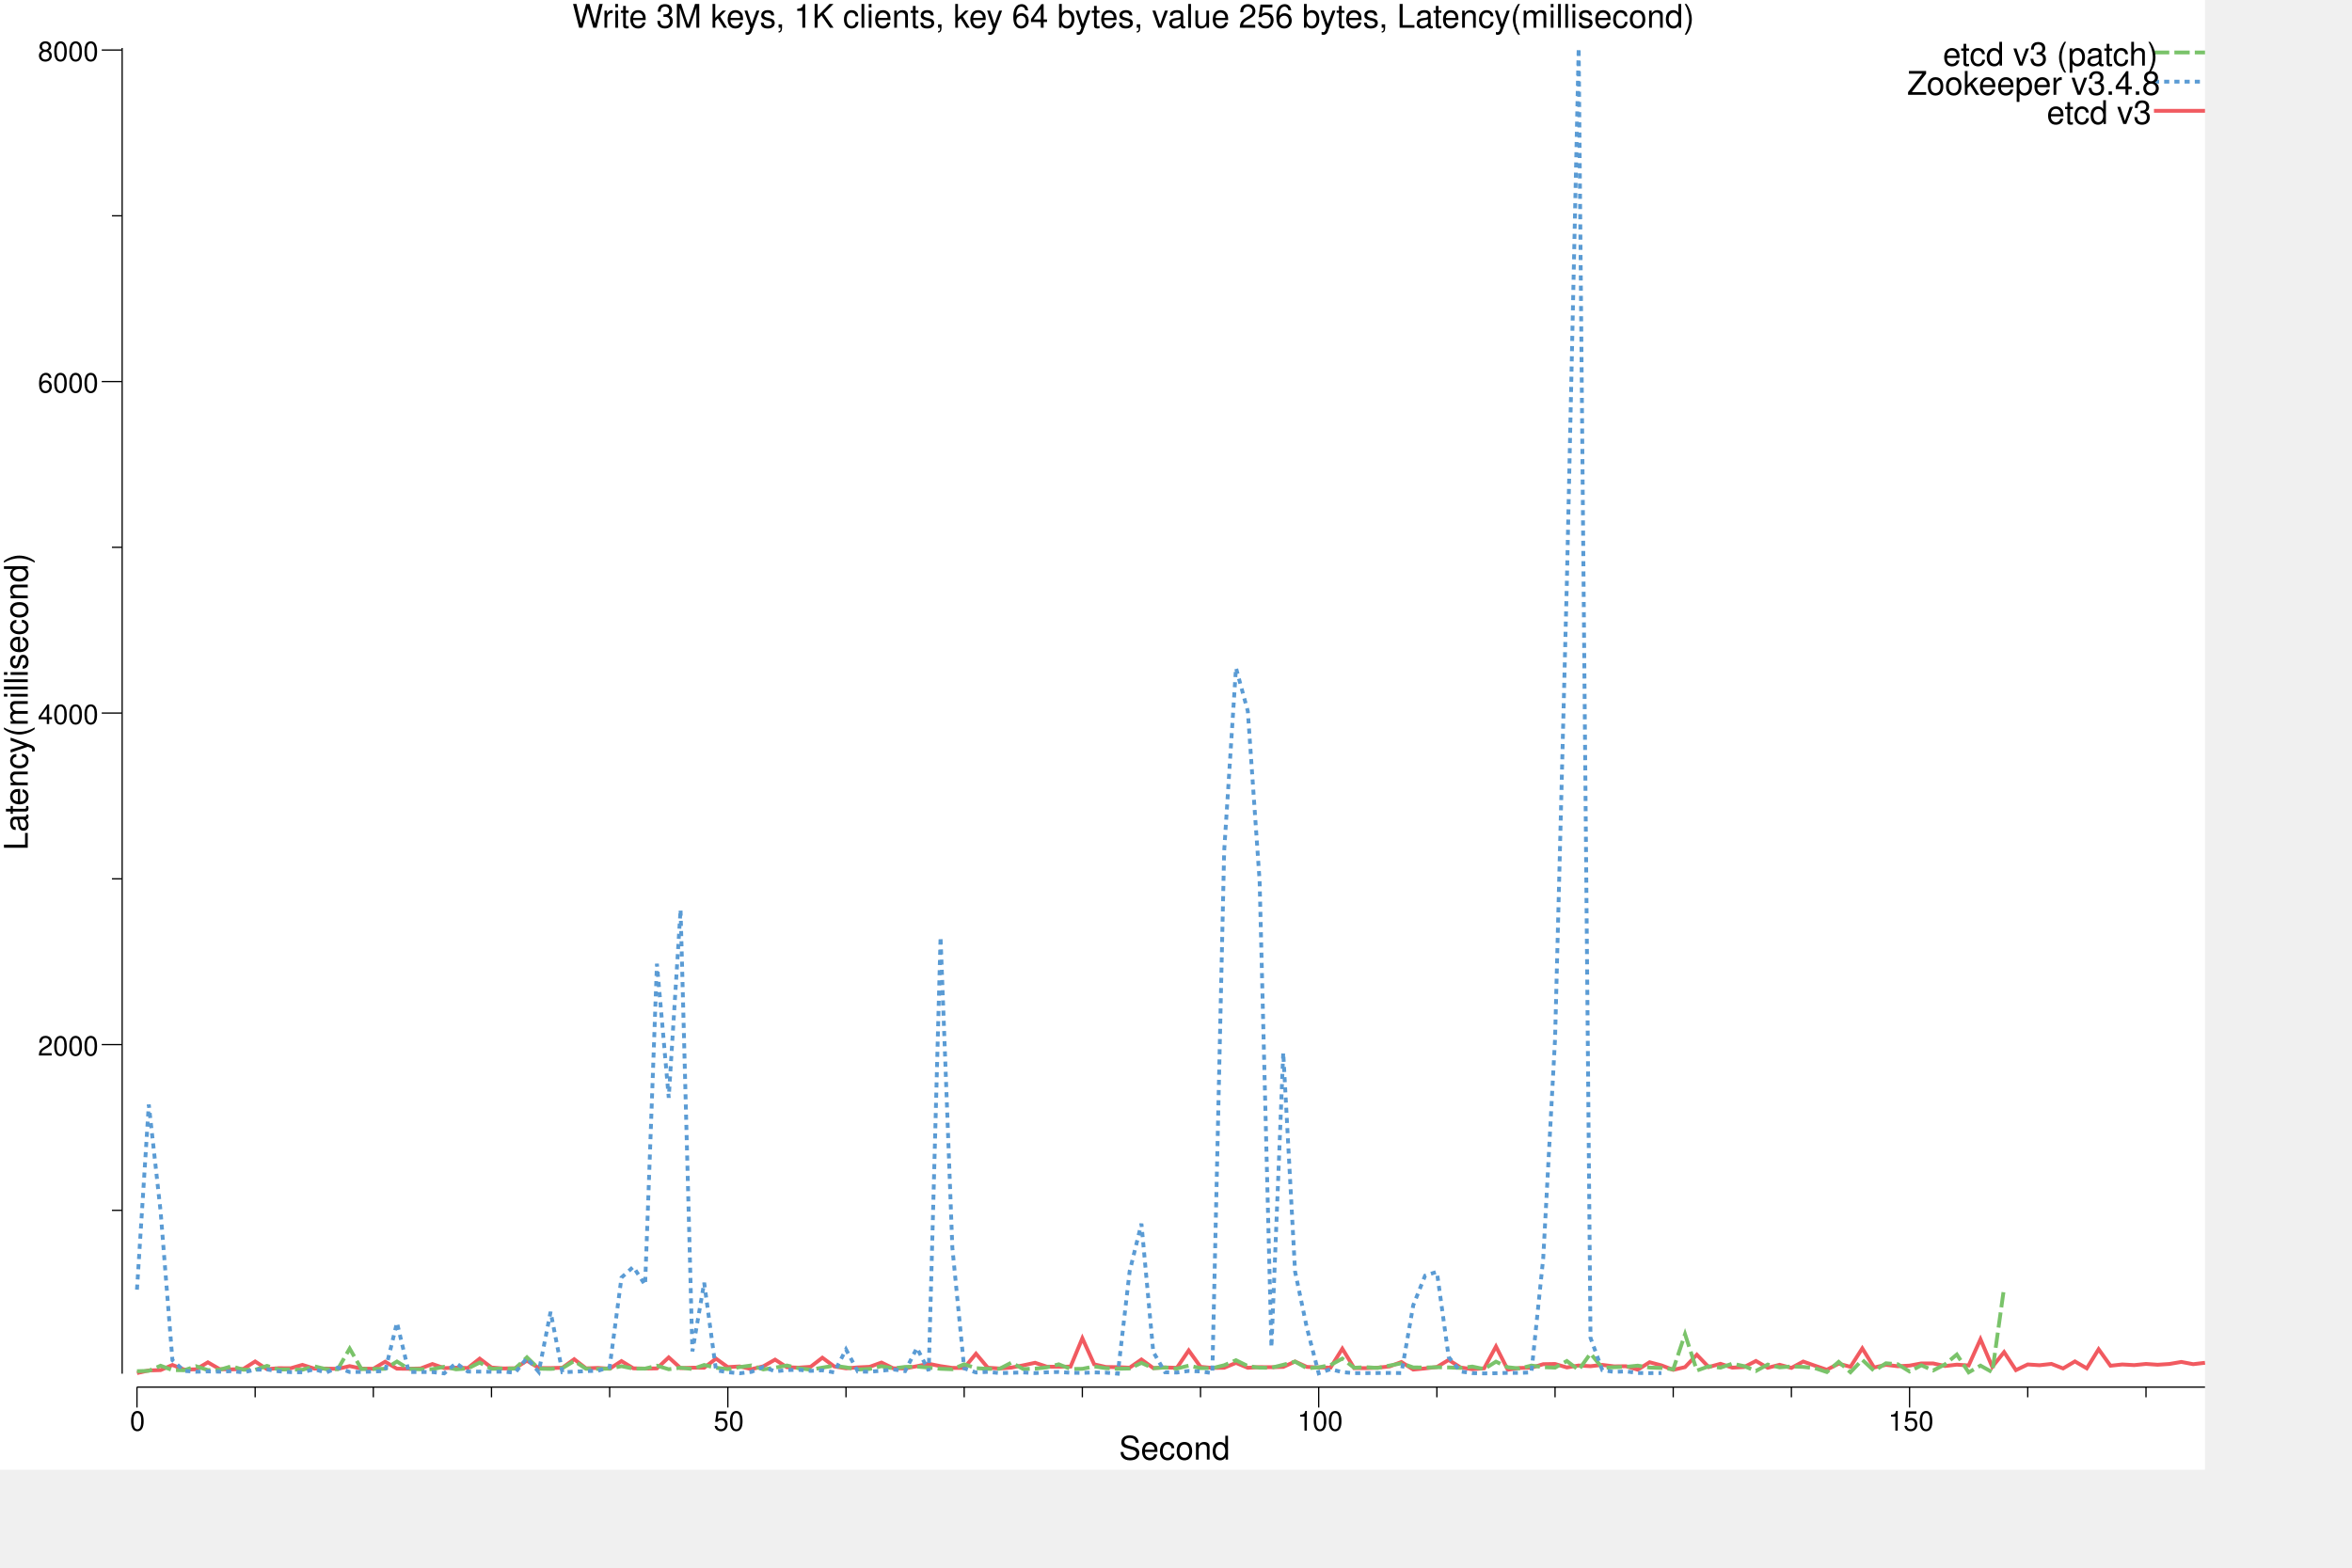
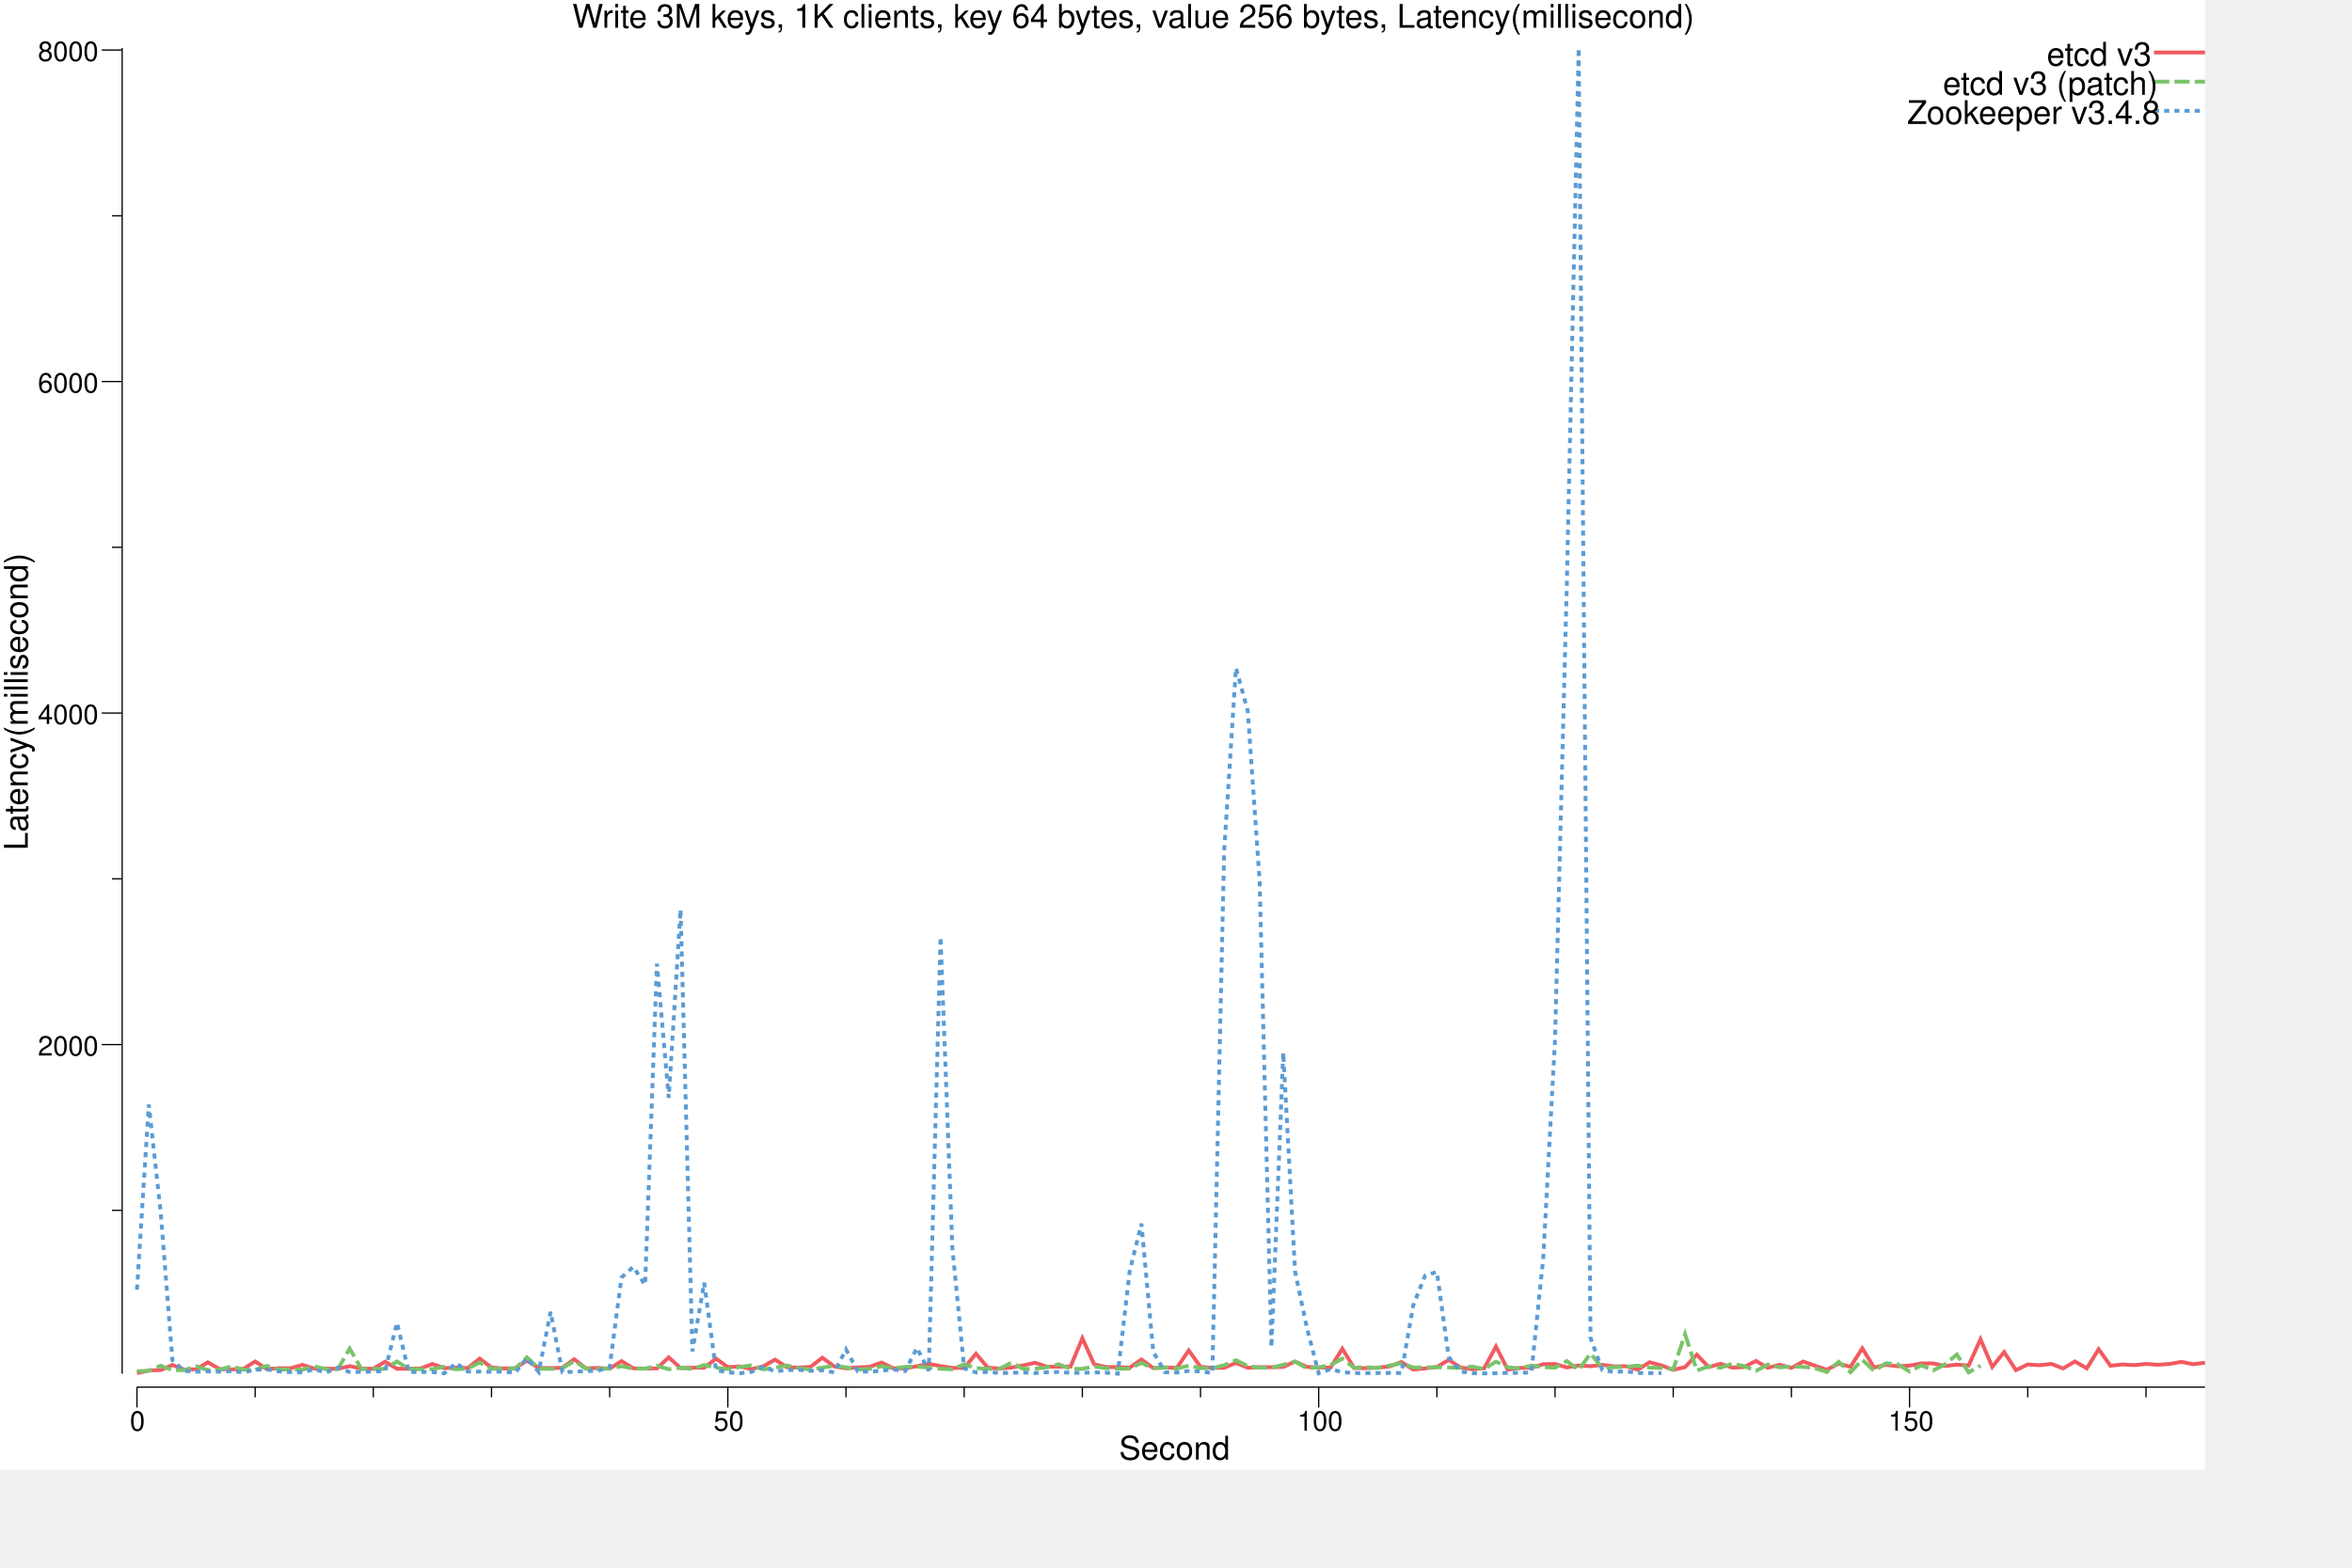
<svg xmlns="http://www.w3.org/2000/svg" width="12in" height="8in">
  <g transform="scale(1, -1) translate(0, -720)">
    <path d="M0,0L1080,0L1080,720L0,720Z" style="fill:#FFFFFF" />
    <text x="280.32" y="-706.41" transform="scale(1, -1)" style="font-family:Helvetica;font-weight:normal;font-style:normal;font-size:12pt">Write 3M keys, 1K clients, key 64 bytes, value 256 bytes, Latency(millisecond)</text>
    <text x="548.11" y="-4.965" transform="scale(1, -1)" style="font-family:Helvetica;font-weight:normal;font-style:normal;font-size:12pt">Second</text>
    <text x="63.613" y="-19.142" transform="scale(1, -1)" style="font-family:Helvetica;font-weight:normal;font-style:normal;font-size:10pt">0</text>
    <text x="349.54" y="-19.142" transform="scale(1, -1)" style="font-family:Helvetica;font-weight:normal;font-style:normal;font-size:10pt">50</text>
    <text x="635.47" y="-19.142" transform="scale(1, -1)" style="font-family:Helvetica;font-weight:normal;font-style:normal;font-size:10pt">100</text>
    <text x="924.87" y="-19.142" transform="scale(1, -1)" style="font-family:Helvetica;font-weight:normal;font-style:normal;font-size:10pt">150</text>
    <path d="M67.088,30.467L67.088,40.467" style="fill:none;stroke:#000000;stroke-width:0.625" />
    <path d="M356.49,30.467L356.49,40.467" style="fill:none;stroke:#000000;stroke-width:0.625" />
    <path d="M645.89,30.467L645.89,40.467" style="fill:none;stroke:#000000;stroke-width:0.625" />
    <path d="M935.3,30.467L935.3,40.467" style="fill:none;stroke:#000000;stroke-width:0.625" />
    <path d="M124.97,35.468L124.97,40.467" style="fill:none;stroke:#000000;stroke-width:0.625" />
    <path d="M182.85,35.468L182.85,40.467" style="fill:none;stroke:#000000;stroke-width:0.625" />
    <path d="M240.73,35.468L240.73,40.467" style="fill:none;stroke:#000000;stroke-width:0.625" />
    <path d="M298.61,35.468L298.61,40.467" style="fill:none;stroke:#000000;stroke-width:0.625" />
    <path d="M414.37,35.468L414.37,40.467" style="fill:none;stroke:#000000;stroke-width:0.625" />
    <path d="M472.25,35.468L472.25,40.467" style="fill:none;stroke:#000000;stroke-width:0.625" />
    <path d="M530.13,35.468L530.13,40.467" style="fill:none;stroke:#000000;stroke-width:0.625" />
    <path d="M588.01,35.468L588.01,40.467" style="fill:none;stroke:#000000;stroke-width:0.625" />
    <path d="M703.78,35.468L703.78,40.467" style="fill:none;stroke:#000000;stroke-width:0.625" />
    <path d="M761.66,35.468L761.66,40.467" style="fill:none;stroke:#000000;stroke-width:0.625" />
    <path d="M819.54,35.468L819.54,40.467" style="fill:none;stroke:#000000;stroke-width:0.625" />
    <path d="M877.42,35.468L877.42,40.467" style="fill:none;stroke:#000000;stroke-width:0.625" />
    <path d="M993.18,35.468L993.18,40.467" style="fill:none;stroke:#000000;stroke-width:0.625" />
    <path d="M1051.1,35.468L1051.1,40.467" style="fill:none;stroke:#000000;stroke-width:0.625" />
    <path d="M67.088,40.467L1080,40.467" style="fill:none;stroke:#000000;stroke-width:0.625" />
    <g transform="rotate(90)">
      <text x="303.42" y="13.59" transform="scale(1, -1)" style="font-family:Helvetica;font-weight:normal;font-style:normal;font-size:12pt">Latency(millisecond)</text>
    </g>
    <text x="18.555" y="-202.9" transform="scale(1, -1)" style="font-family:Helvetica;font-weight:normal;font-style:normal;font-size:10pt">2000</text>
    <text x="18.555" y="-365.3" transform="scale(1, -1)" style="font-family:Helvetica;font-weight:normal;font-style:normal;font-size:10pt">4000</text>
    <text x="18.555" y="-527.71" transform="scale(1, -1)" style="font-family:Helvetica;font-weight:normal;font-style:normal;font-size:10pt">6000</text>
    <text x="18.555" y="-690.12" transform="scale(1, -1)" style="font-family:Helvetica;font-weight:normal;font-style:normal;font-size:10pt">8000</text>
    <path d="M49.83,208.26L59.83,208.26" style="fill:none;stroke:#000000;stroke-width:0.625" />
    <path d="M49.83,370.67L59.83,370.67" style="fill:none;stroke:#000000;stroke-width:0.625" />
    <path d="M49.83,533.08L59.83,533.08" style="fill:none;stroke:#000000;stroke-width:0.625" />
    <path d="M49.83,695.49L59.83,695.49" style="fill:none;stroke:#000000;stroke-width:0.625" />
    <path d="M54.83,127.06L59.83,127.06" style="fill:none;stroke:#000000;stroke-width:0.625" />
    <path d="M54.83,289.47L59.83,289.47" style="fill:none;stroke:#000000;stroke-width:0.625" />
    <path d="M54.83,451.88L59.83,451.88" style="fill:none;stroke:#000000;stroke-width:0.625" />
    <path d="M54.83,614.28L59.83,614.28" style="fill:none;stroke:#000000;stroke-width:0.625" />
    <path d="M59.83,47.03L59.83,696.5" style="fill:none;stroke:#000000;stroke-width:0.625" />
    <path d="M67.088,47.32L72.876,48.627L78.664,48.795L84.452,51.318L90.24,49.049L96.028,49.185L101.82,52.61L107.6,49.255L113.39,49.145L119.18,49.362L124.97,53.026L130.76,49.274L136.54,49.736L142.33,49.688L148.12,51.369L153.91,49.535L159.7,49.556L165.48,49.409L171.27,50.765L177.06,49.532L182.85,49.448L188.64,52.903L194.43,49.481L200.21,49.47L206,49.591L211.79,51.777L217.58,49.757L223.37,49.989L229.15,49.817L234.94,54.408L240.73,50.061L246.52,49.597L252.31,49.727L258.09,53.432L263.88,49.821L269.67,49.797L275.46,49.947L281.25,54.129L287.03,49.652L292.82,49.869L298.61,49.479L304.4,53.213L310.19,49.672L315.97,49.531L321.76,49.639L327.55,55.022L333.34,49.771L339.13,49.972L344.91,49.962L350.7,54.412L356.49,50.256L362.28,50.596L368.07,49.257L373.86,50.655L379.64,53.929L385.43,50.207L391.22,50.001L397.01,50.406L402.8,54.866L408.58,50.606L414.37,49.654L420.16,50.129L425.95,50.399L431.74,52.5L437.52,49.665L443.31,49.612L449.1,50.702L454.89,51.893L460.68,50.729L466.46,49.88L472.25,49.843L478.04,56.825L483.83,49.963L489.62,49.573L495.4,50.036L501.19,51.138L506.98,52.387L512.77,50.461L518.56,50.441L524.35,50.507L530.13,64.409L535.92,51.618L541.71,50.313L547.5,50.24L553.29,49.979L559.07,53.991L564.86,49.802L570.65,50.082L576.44,49.925L582.23,58.431L588.01,50.395L593.8,49.866L599.59,49.942L605.38,52.33L611.17,49.924L616.95,50.254L622.74,50.211L628.53,50.357L634.32,52.996L640.11,50.363L645.89,50.091L651.68,50L657.47,59.285L663.26,49.781L669.05,49.754L674.83,49.987L680.62,50.586L686.41,52.771L692.2,49.051L697.99,49.623L703.78,50.304L709.56,53.785L715.35,50.089L721.14,49.224L726.93,49.674L732.72,60.359L738.5,48.974L744.29,49.846L750.08,49.971L755.87,51.698L761.66,51.8L767.44,50.098L773.23,51.044L779.02,50.708L784.81,51.349L790.6,50.624L796.38,50.701L802.17,48.986L807.96,52.651L813.75,51.118L819.54,48.917L825.32,50.255L831.11,56.331L836.9,50.28L842.69,51.891L848.48,49.999L854.27,50.298L860.05,53.27L865.84,49.923L871.63,51.407L877.42,49.867L883.21,52.994L888.99,50.938L894.78,48.98L900.57,51.952L906.36,50.401L912.15,59.453L917.93,50.069L923.72,51.378L929.51,50.692L935.3,50.997L941.09,52.084L946.87,52.061L952.66,50.8L958.45,51.467L964.24,51.064L970.03,63.932L975.81,50.369L981.6,57.619L987.39,48.782L993.18,51.566L998.97,51.187L1004.8,51.836L1010.5,49.612L1016.3,53.051L1022.1,49.659L1027.9,59.02L1033.7,50.938L1039.5,51.567L1045.3,51.238L1051.1,51.817L1056.8,51.422L1062.6,51.806L1068.4,52.803L1074.2,51.701L1080,52.38" style="fill:none;stroke:#F15A60;stroke-width:1.875" />
-     <path d="M67.088,48.262L72.876,48.44L78.664,50.946L84.452,48.804L90.24,48.72L96.028,50.693L101.82,48.798L107.6,48.964L113.39,50.685L119.18,48.997L124.97,48.939L130.76,50.871L136.54,49.079L142.33,49.133L148.12,48.96L153.91,50.657L159.7,49.26L165.48,49.282L171.27,59.35L177.06,49.283L182.85,49.377L188.64,49.42L194.43,53L200.21,49.375L206,49.198L211.79,49.254L217.58,50.444L223.37,49.173L229.15,49.586L234.94,52.475L240.73,49.409L246.52,49.571L252.31,49.52L258.09,55.058L263.88,49.48L269.67,49.378L275.46,49.732L281.25,53.257L287.03,49.43L292.82,49.377L298.61,49.526L304.4,50.708L310.19,49.522L315.97,49.529L321.76,50.952L327.55,49.21L333.34,49.962L339.13,49.34L344.91,51.31L350.7,49.94L356.49,49.271L362.28,50.275L368.07,51.081L373.86,49.133L379.64,49.986L385.43,51.059L391.22,49.696L397.01,49.008L402.8,50.012L408.58,50.95L414.37,50.147L420.16,49.072L425.95,49.369L431.74,50.72L437.52,49.626L443.31,50.355L449.1,50.52L454.89,50.015L460.68,49.427L466.46,49.207L472.25,51.662L478.04,49.754L483.83,49.394L489.62,49.45L495.4,52.465L501.19,49.325L506.98,49.491L512.77,50.139L518.56,51.632L524.35,49.338L530.13,49.422L535.92,50.571L541.71,49.747L547.5,49.45L553.29,49.577L559.07,52.322L564.86,49.697L570.65,50.094L576.44,49.545L582.23,51L588.01,49.764L593.8,49.742L599.59,51.18L605.38,53.638L611.17,50.782L616.95,49.976L622.74,49.952L628.53,51.4L634.32,52.967L640.11,49.68L645.89,50.141L651.68,51.275L657.47,54.421L663.26,49.949L669.05,50.227L674.83,49.856L680.62,51.02L686.41,52.117L692.2,50.108L697.99,50.058L703.78,50.205L709.56,50.106L715.35,49.867L721.14,50.524L726.93,49.299L732.72,52.936L738.5,50.196L744.29,49.599L750.08,51.018L755.87,50.237L761.66,50.005L767.44,53.25L773.23,48.856L779.02,56.933L784.81,49.878L790.6,50.214L796.38,50.396L802.17,50.98L807.96,50.043L813.75,49.847L819.54,49.168L825.32,66.42L831.11,48.562L836.9,50.649L842.69,49.993L848.48,51.95L854.27,50.735L860.05,48.379L865.84,51.522L871.63,50.134L877.42,50.584L883.21,50.353L888.99,49.756L894.78,47.83L900.57,52.834L906.36,47.747L912.15,53.837L917.93,48.425L923.72,52.148L929.51,51.673L935.3,48.117L941.09,51.161L946.87,48.62L952.66,51.602L958.45,56.425L964.24,47.685L970.03,51L975.81,47.767L981.6,89.233" style="fill:none;stroke:#7AC36A;stroke-width:1.875;stroke-dasharray:7.5,2.5" />
+     <path d="M67.088,48.262L72.876,48.44L78.664,50.946L84.452,48.804L90.24,48.72L96.028,50.693L101.82,48.798L107.6,48.964L113.39,50.685L119.18,48.997L124.97,48.939L130.76,50.871L136.54,49.079L142.33,49.133L148.12,48.96L153.91,50.657L159.7,49.26L165.48,49.282L171.27,59.35L177.06,49.283L182.85,49.377L188.64,49.42L194.43,53L200.21,49.375L206,49.198L211.79,49.254L217.58,50.444L223.37,49.173L229.15,49.586L234.94,52.475L240.73,49.409L246.52,49.571L252.31,49.52L258.09,55.058L263.88,49.48L269.67,49.378L275.46,49.732L281.25,53.257L287.03,49.43L292.82,49.377L298.61,49.526L304.4,50.708L310.19,49.522L315.97,49.529L321.76,50.952L327.55,49.21L333.34,49.962L339.13,49.34L344.91,51.31L350.7,49.94L356.49,49.271L362.28,50.275L368.07,51.081L373.86,49.133L379.64,49.986L385.43,51.059L391.22,49.696L397.01,49.008L402.8,50.012L408.58,50.95L414.37,50.147L420.16,49.072L425.95,49.369L431.74,50.72L437.52,49.626L443.31,50.355L449.1,50.52L454.89,50.015L460.68,49.427L466.46,49.207L472.25,51.662L478.04,49.754L483.83,49.394L489.62,49.45L495.4,52.465L501.19,49.325L506.98,49.491L512.77,50.139L518.56,51.632L524.35,49.338L530.13,49.422L535.92,50.571L541.71,49.747L547.5,49.45L553.29,49.577L559.07,52.322L564.86,49.697L570.65,50.094L576.44,49.545L582.23,51L588.01,49.764L593.8,49.742L599.59,51.18L605.38,53.638L611.17,50.782L616.95,49.976L622.74,49.952L628.53,51.4L634.32,52.967L640.11,49.68L645.89,50.141L651.68,51.275L657.47,54.421L663.26,49.949L669.05,50.227L674.83,49.856L680.62,51.02L686.41,52.117L692.2,50.108L697.99,50.058L703.78,50.205L709.56,50.106L715.35,49.867L721.14,50.524L726.93,49.299L732.72,52.936L738.5,50.196L744.29,49.599L750.08,51.018L755.87,50.237L761.66,50.005L767.44,53.25L773.23,48.856L779.02,56.933L784.81,49.878L790.6,50.214L796.38,50.396L802.17,50.98L807.96,50.043L813.75,49.847L819.54,49.168L825.32,66.42L831.11,48.562L836.9,50.649L842.69,49.993L848.48,51.95L854.27,50.735L860.05,48.379L865.84,51.522L871.63,50.134L877.42,50.584L883.21,50.353L888.99,49.756L894.78,47.83L900.57,52.834L906.36,47.747L912.15,53.837L917.93,48.425L923.72,52.148L929.51,51.673L935.3,48.117L941.09,51.161L946.87,48.62L952.66,51.602L958.45,56.425L964.24,47.685L970.03,51" style="fill:none;stroke:#7AC36A;stroke-width:1.875;stroke-dasharray:7.5,2.5" />
    <path d="M67.088,88.214L72.876,178.89L78.664,126.52L84.452,53.638L90.24,48.402L96.028,47.994L101.82,48.154L107.6,48.01L113.39,48.274L119.18,47.706L124.97,48.959L130.76,49.105L136.54,48.193L142.33,47.808L148.12,47.718L153.91,49.203L159.7,47.575L165.48,50.038L171.27,47.851L177.06,47.908L182.85,48.09L188.64,48.351L194.43,72.061L200.21,47.836L206,47.878L211.79,47.825L217.58,47.194L223.37,52.229L229.15,48.066L234.94,48.044L240.73,47.971L246.52,48.054L252.31,47.509L258.09,54.701L263.88,47.892L269.67,77.333L275.46,47.754L281.25,47.994L287.03,48.314L292.82,48.432L298.61,50.253L304.4,94.14L310.19,99.38L315.97,90.528L321.76,247.89L327.55,182.19L333.34,274.46L339.13,57.963L344.91,91.62L350.7,48.695L356.49,47.755L362.28,47.229L368.07,47.931L373.86,50.385L379.64,48.174L385.43,48.82L391.22,48.929L397.01,48.409L402.8,48.699L408.58,47.684L414.37,58.928L420.16,48.093L425.95,47.984L431.74,48.486L437.52,49.119L443.31,48.293L449.1,59.641L454.89,48.424L460.68,261.06L466.46,108.73L472.25,49.667L478.04,47.635L483.83,47.92L489.62,47.331L495.4,47.476L501.19,47.648L506.98,47.328L512.77,47.736L518.56,47.867L524.35,47.495L530.13,47.422L535.92,47.665L541.71,47.537L547.5,47.03L553.29,97.173L559.07,120.54L564.86,57.715L570.65,47.74L576.44,47.596L582.23,48.381L588.01,48.133L593.8,47.31L599.59,303.02L605.38,392.8L611.17,371.59L616.95,288.43L622.74,59.938L628.53,204.35L634.32,97.063L640.11,69.478L645.89,47.205L651.68,49.24L657.47,47.792L663.26,47.3L669.05,47.318L674.83,47.355L680.62,47.395L686.41,47.346L692.2,80.577L697.99,95.052L703.78,96.925L709.56,55.196L715.35,48.1L721.14,47.317L726.93,47.187L732.72,47.271L738.5,47.441L744.29,47.424L750.08,47.657L755.87,103.66L761.66,211.03L767.44,434.73L773.23,696.5L779.02,64.612L784.81,48.762L790.6,47.914L796.38,48.173L802.17,47.386L807.96,47.321L813.75,47.355" style="fill:none;stroke:#5A9BD4;stroke-width:1.875;stroke-dasharray:2.5,2.5" />
-     <path d="M1055,694.3L1080,694.3" style="fill:none;stroke:#7AC36A;stroke-width:1.875;stroke-dasharray:7.5,2.5" />
-     <text x="951.62" y="-687.85" transform="scale(1, -1)" style="font-family:Helvetica;font-weight:normal;font-style:normal;font-size:12pt">etcd v3 (patch)</text>
-     <path d="M1055,680L1080,680" style="fill:none;stroke:#5A9BD4;stroke-width:1.875;stroke-dasharray:2.5,2.5" />
-     <text x="934.1" y="-673.56" transform="scale(1, -1)" style="font-family:Helvetica;font-weight:normal;font-style:normal;font-size:12pt">Zookeeper v3.4.8</text>
-     <path d="M1055,665.71L1080,665.71" style="fill:none;stroke:#F15A60;stroke-width:1.875" />
-     <text x="1002.5" y="-659.26" transform="scale(1, -1)" style="font-family:Helvetica;font-weight:normal;font-style:normal;font-size:12pt">etcd v3</text>
+     <path d="M1055,694.3L1080,694.3" style="fill:none;stroke:#F15A60;stroke-width:1.875" />
+     <text x="1002.5" y="-687.85" transform="scale(1, -1)" style="font-family:Helvetica;font-weight:normal;font-style:normal;font-size:12pt">etcd v3</text>
+     <path d="M1055,680L1080,680" style="fill:none;stroke:#7AC36A;stroke-width:1.875;stroke-dasharray:7.5,2.5" />
+     <text x="951.62" y="-673.56" transform="scale(1, -1)" style="font-family:Helvetica;font-weight:normal;font-style:normal;font-size:12pt">etcd v3 (patch)</text>
+     <path d="M1055,665.71L1080,665.71" style="fill:none;stroke:#5A9BD4;stroke-width:1.875;stroke-dasharray:2.5,2.5" />
+     <text x="934.1" y="-659.26" transform="scale(1, -1)" style="font-family:Helvetica;font-weight:normal;font-style:normal;font-size:12pt">Zookeeper v3.4.8</text>
  </g>
</svg>
